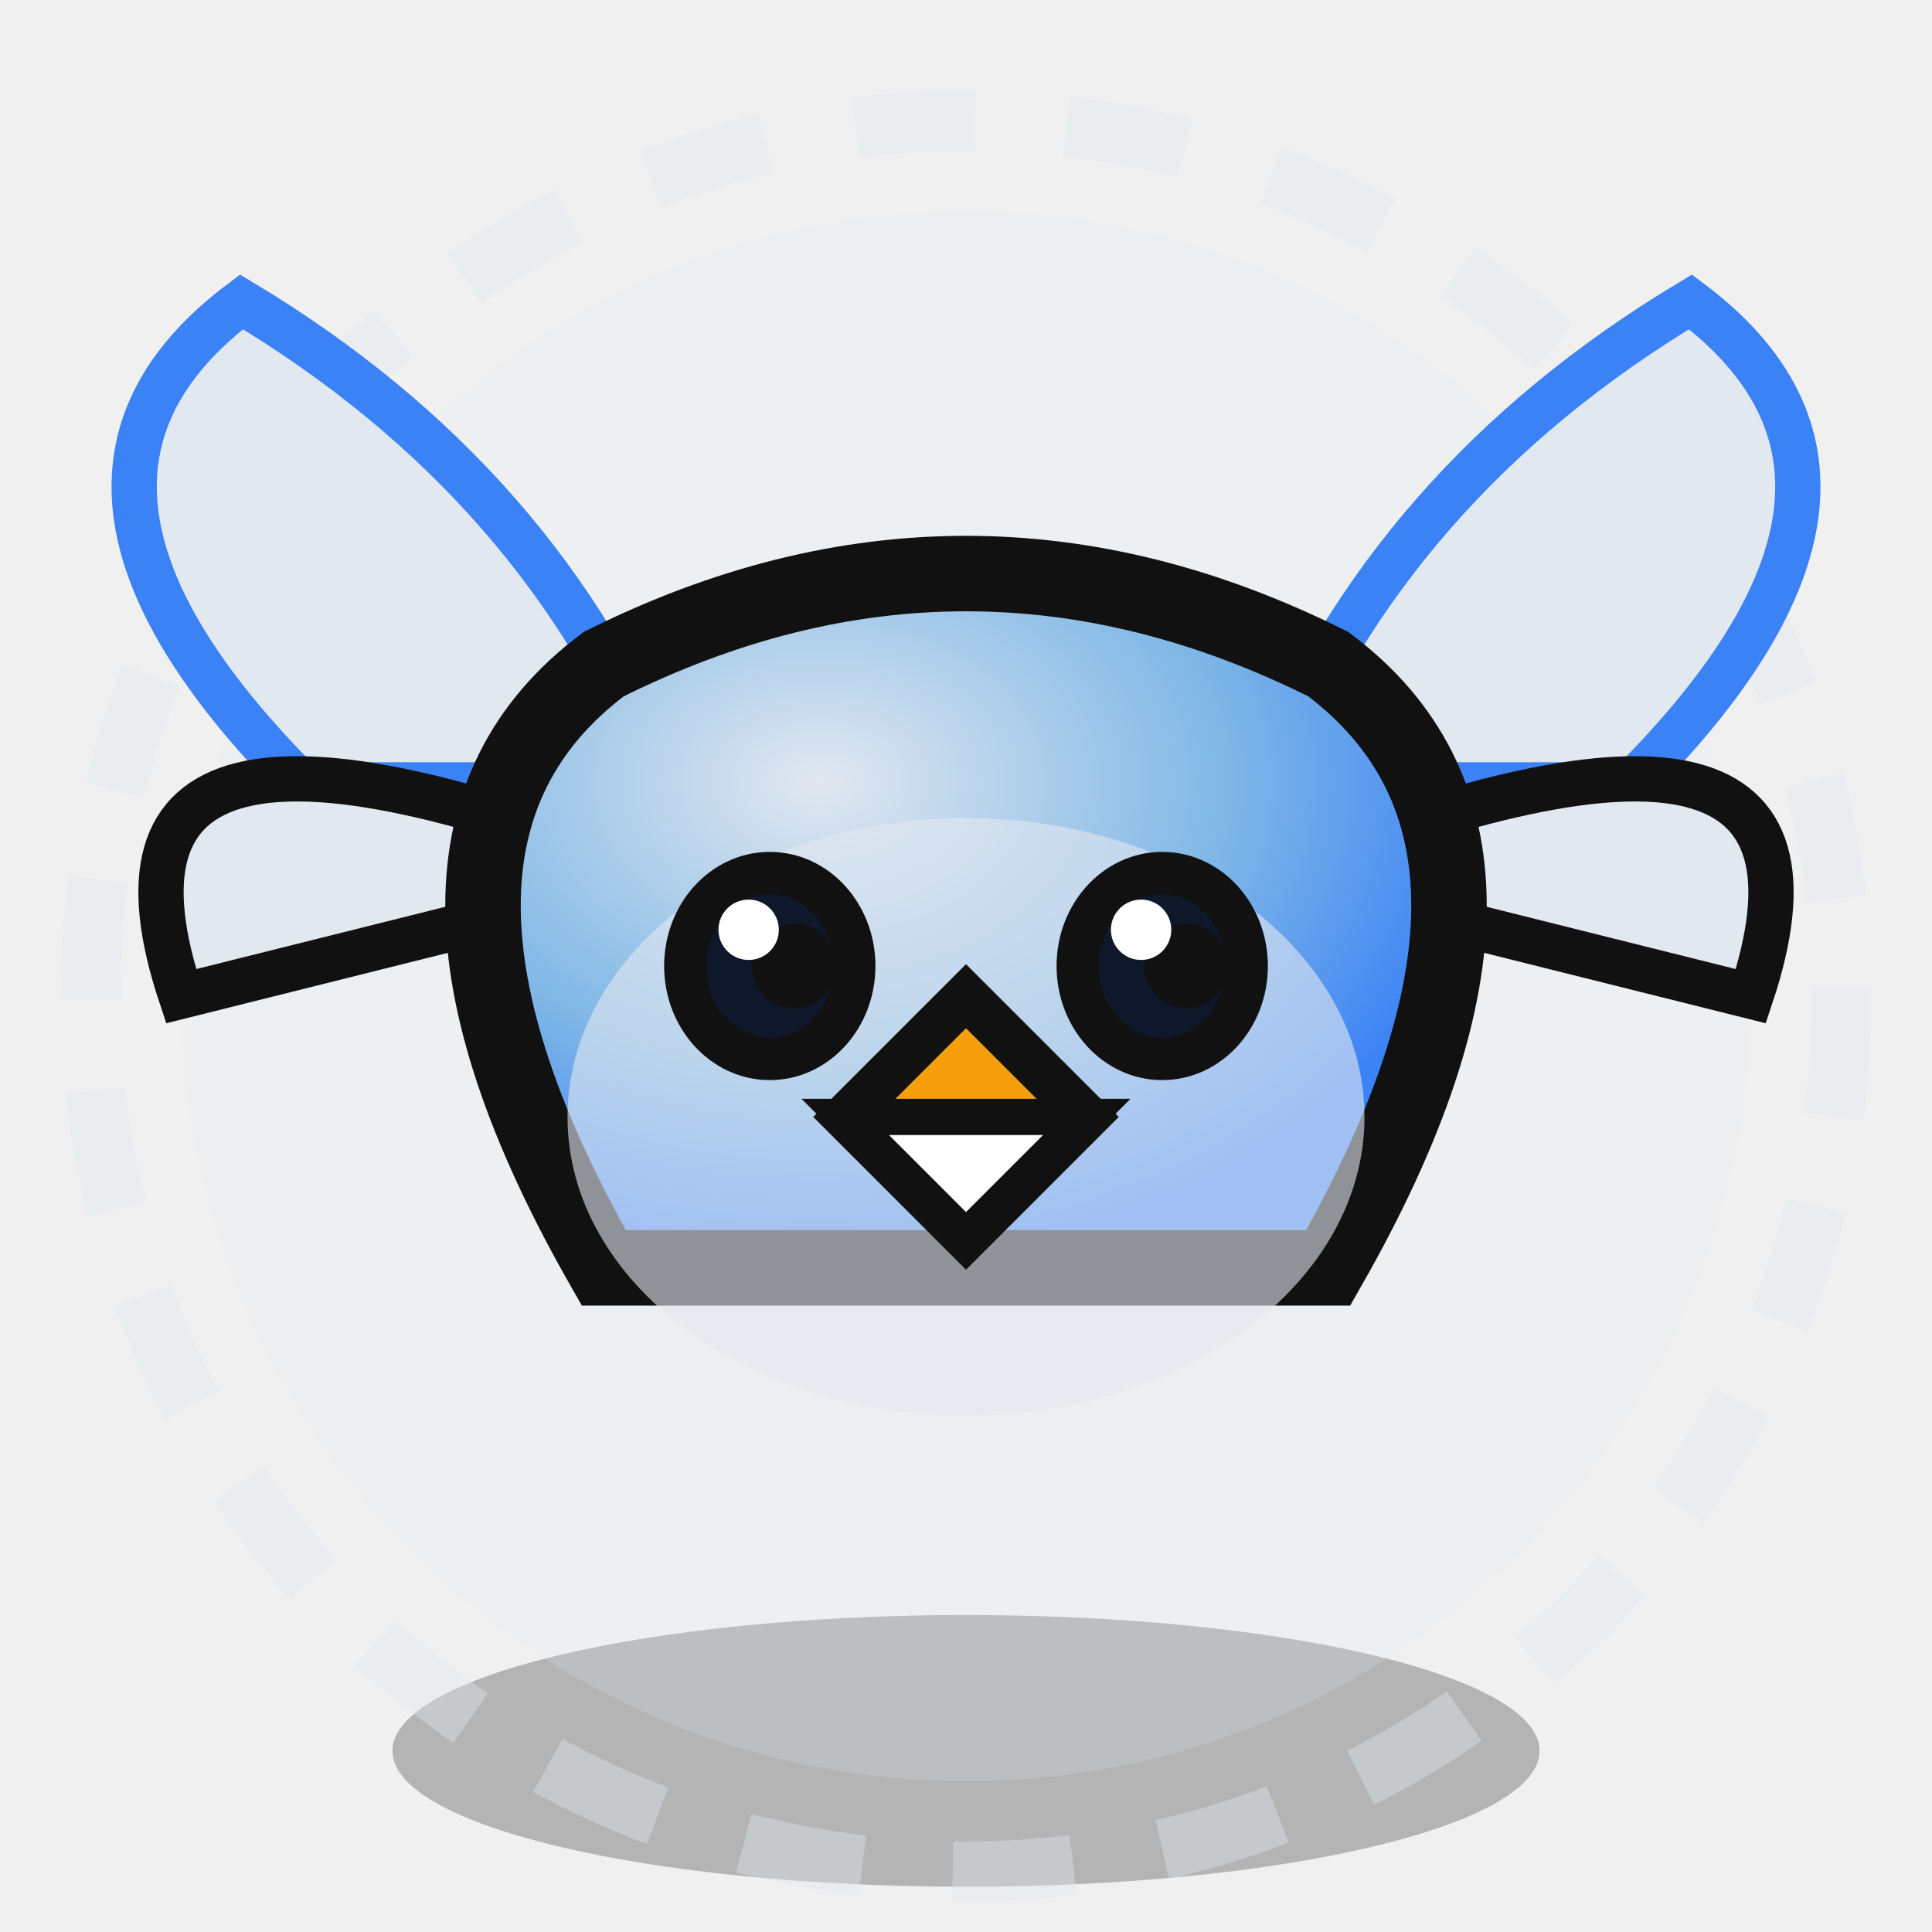
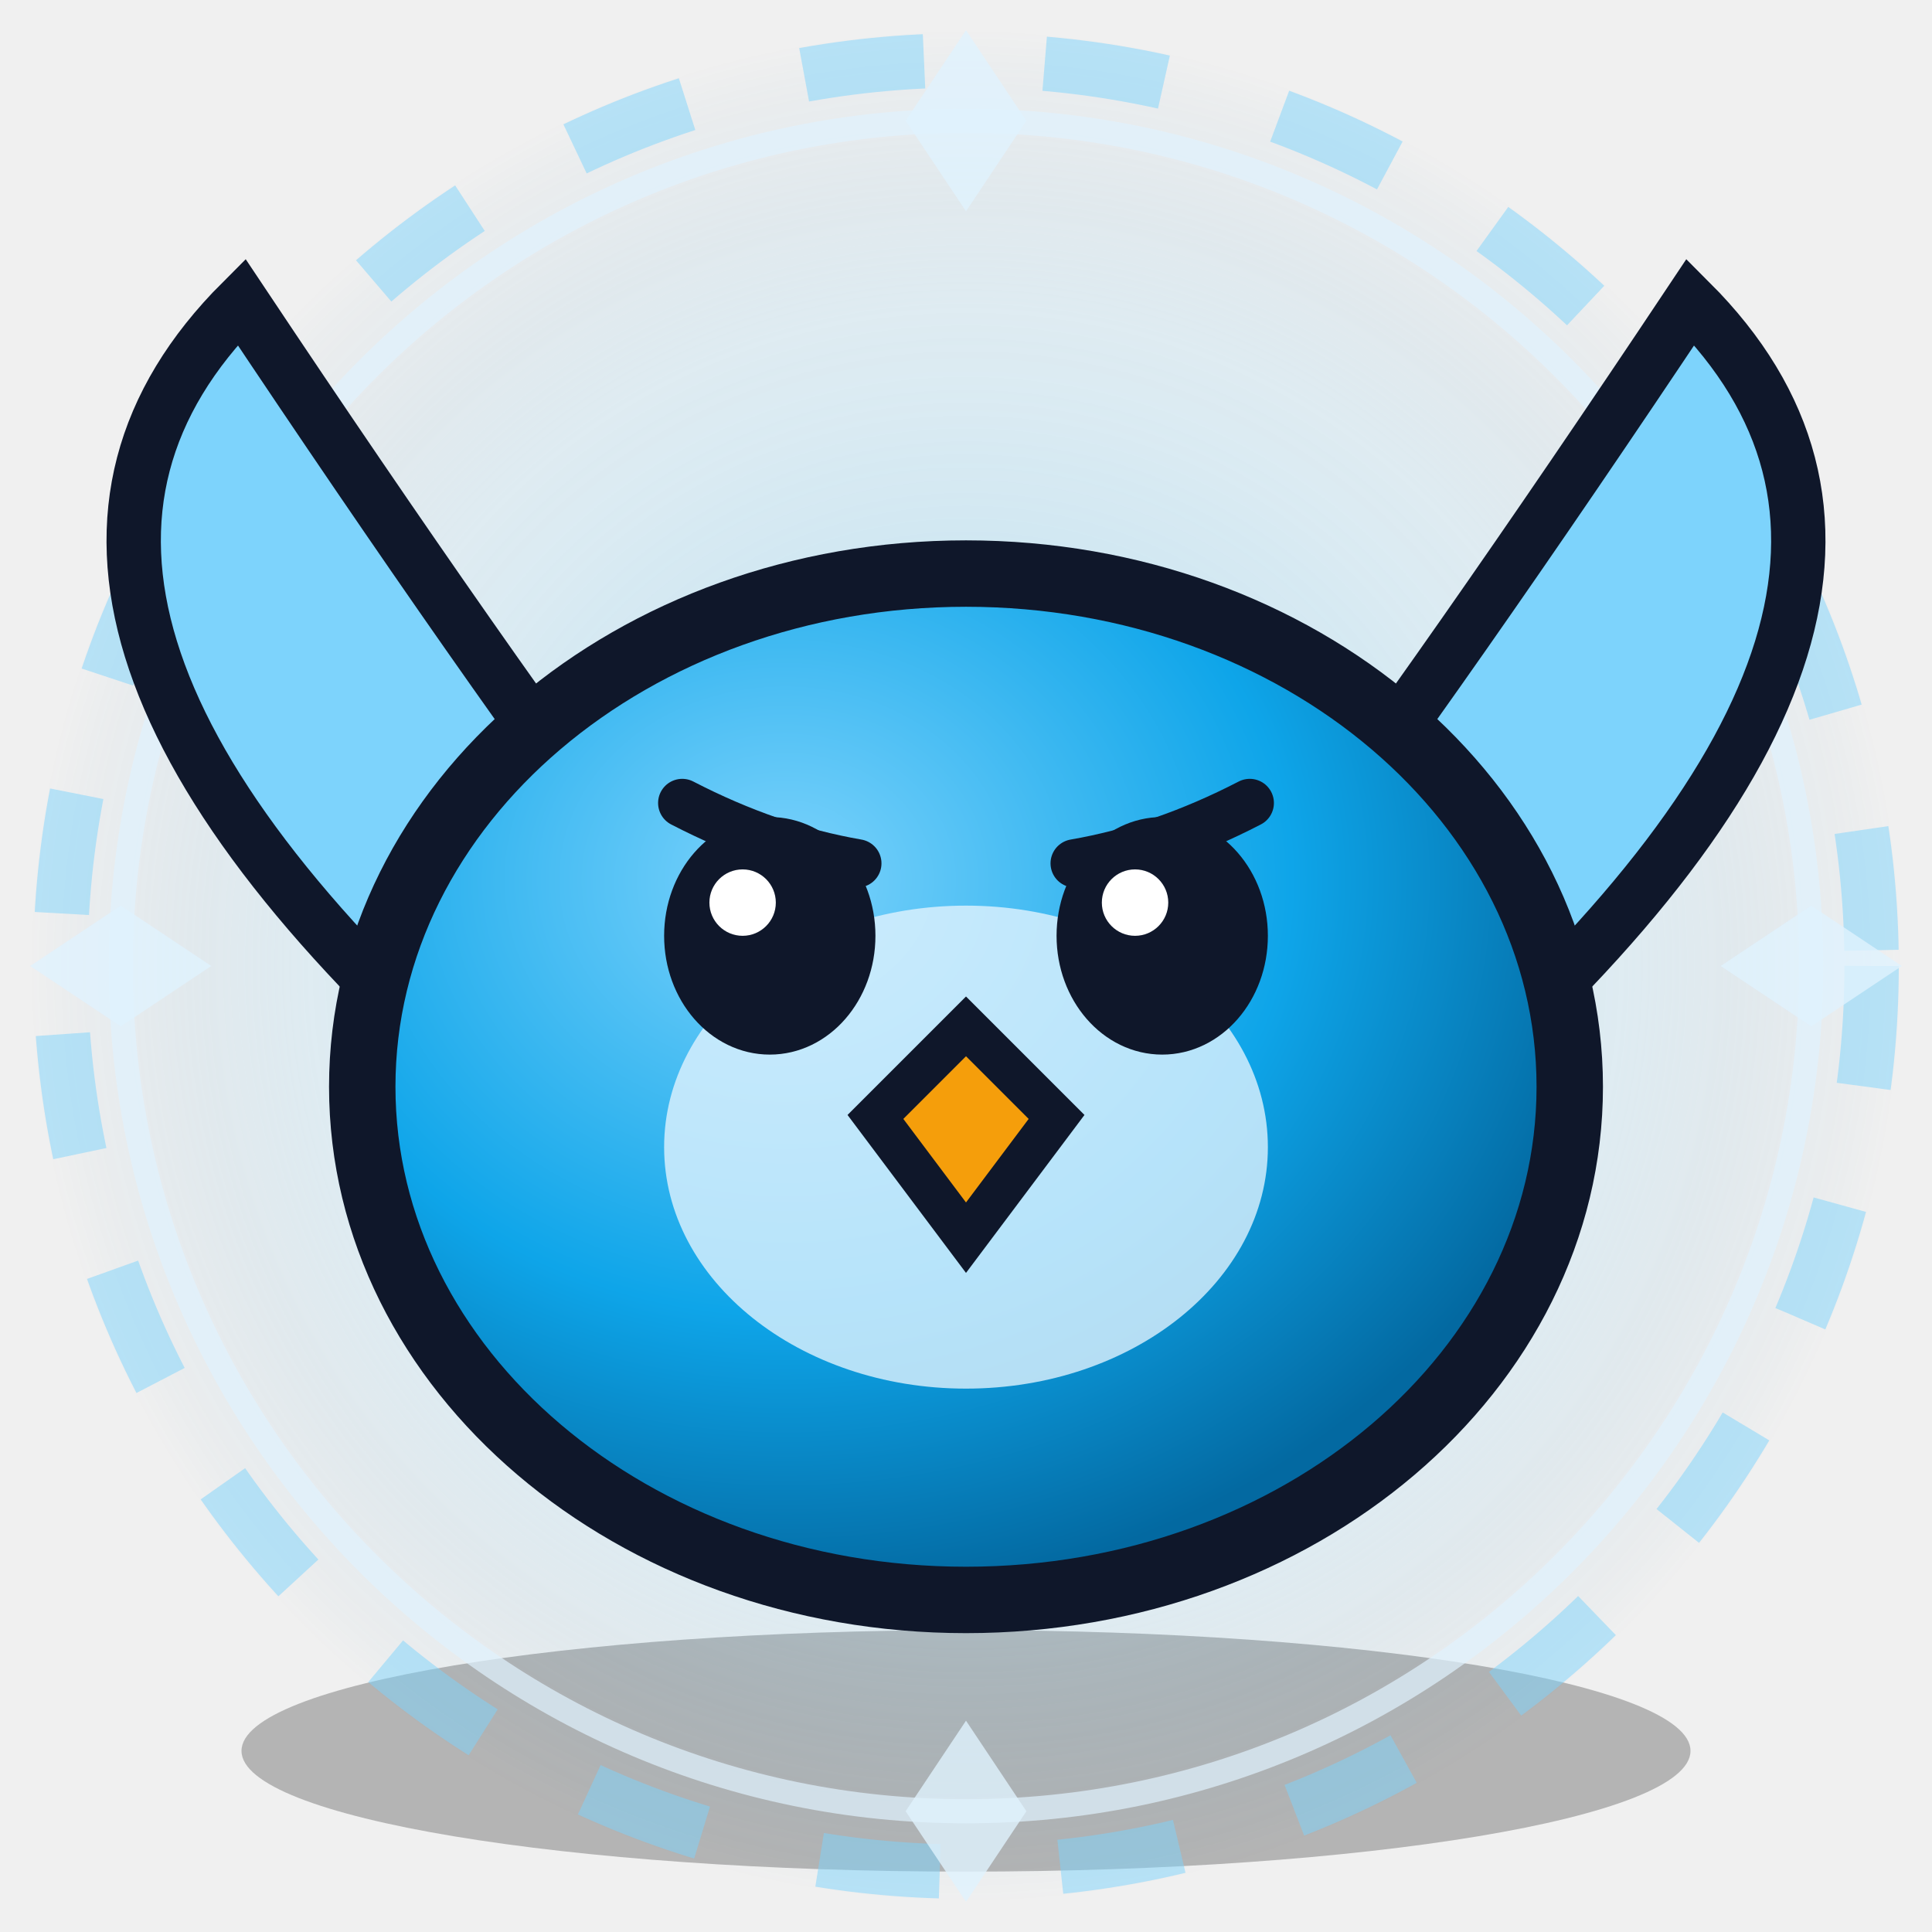
<svg xmlns="http://www.w3.org/2000/svg" viewBox="0 0 64 64" width="64" height="64">
  <defs>
    <radialGradient id="grad" cx="35%" cy="30%" r="70%">
-       <stop offset="0%" stop-color="#E2E8F0" />
-       <stop offset="60%" stop-color="#7FB7E6" />
-       <stop offset="100%" stop-color="#3B82F6" />
+       <stop offset="0%" stop-color="#7DD3FC" />
+       <stop offset="60%" stop-color="#0EA5E9" />
+       <stop offset="100%" stop-color="#0369A1" />
    </radialGradient>
  </defs>
-   <ellipse cx="32" cy="58" rx="19" ry="4.5" fill="#000" opacity="0.25" />
-   <circle cx="32" cy="33" r="29" fill="none" stroke="#E2E8F0" stroke-width="2" opacity="0.4" stroke-dasharray="4,3" />
-   <circle cx="32" cy="33" r="26" fill="#E2E8F0" opacity="0.18" />
-   <path d="M 10 26 Q 0 16 8 10 Q 18 16 22 26 Z M 54 26 Q 64 16 56 10 Q 46 16 42 26 Z" fill="#E2E8F0" stroke="#3B82F6" stroke-width="1.5" />
-   <path d="M 6 33 Q 2 21 22 29 Z" fill="#E2E8F0" stroke="#111" stroke-width="1.5" />
-   <path d="M 58 33 Q 62 21 42 29 Z" fill="#E2E8F0" stroke="#111" stroke-width="1.5" />
-   <path d="M 20 42 Q 12 28 20 22 Q 32 16 44 22 Q 52 28 44 42 Z" fill="url(#grad)" stroke="#111" stroke-width="2.5" />
-   <ellipse cx="32" cy="37" rx="13.2" ry="9.9" fill="#E2E8F0" opacity="0.6" />
-   <polygon points="32,33 36,37 32,41 28,37" fill="#F59E0B" stroke="#111" stroke-width="1.5" />
-   <ellipse cx="25.5" cy="32" rx="2.8" ry="3.08" fill="#0F172A" stroke="#111" stroke-width="1.4" />
-   <circle cx="26.3" cy="32" r="1.4" fill="#111" />
-   <circle cx="24.8" cy="30.8" r="1" fill="#FFF" />
-   <ellipse cx="38.5" cy="32" rx="2.8" ry="3.08" fill="#0F172A" stroke="#111" stroke-width="1.4" />
-   <circle cx="39.3" cy="32" r="1.4" fill="#111" />
-   <circle cx="37.8" cy="30.8" r="1" fill="#FFF" />
-   <polygon points="28,37 32,41 36,37" fill="#FFF" stroke="#111" stroke-width="1.2" />
+   <ellipse cx="32" cy="58" rx="24" ry="4" fill="#000000" opacity="0.25" />
+   <defs>
+     <radialGradient id="auraGrad" cx="50%" cy="50%" r="50%">
+       <stop offset="0%" stop-color="#38BDF8" stop-opacity="0.35" />
+       <stop offset="70%" stop-color="#7DD3FC" stop-opacity="0.15" />
+       <stop offset="100%" stop-color="#0369A1" stop-opacity="0" />
+     </radialGradient>
+   </defs>
+   <circle cx="32" cy="32" r="31" fill="url(#auraGrad)" />
+   <circle cx="32" cy="32" r="30" fill="none" stroke="#7DD3FC" stroke-width="1.8" opacity="0.5" stroke-dasharray="4,4" />
+   <circle cx="32" cy="32" r="28" fill="none" stroke="#E0F2FE" stroke-width="0.8" opacity="0.7" />
+   <polygon points="32,1 34,4 32,7 30,4" fill="#E0F2FE" opacity="0.8" />
+   <polygon points="63,32 60,34 57,32 60,30" fill="#E0F2FE" opacity="0.8" />
+   <polygon points="32,63 34,60 32,57 30,60" fill="#E0F2FE" opacity="0.8" />
+   <polygon points="1,32 4,34 7,32 4,30" fill="#E0F2FE" opacity="0.8" />
+   <path d="M 16 36 Q -2 20 8 10 Q 16 22 22 30 Z" fill="#7DD3FC" stroke="#0F172A" stroke-width="1.8" />
+   <path d="M 48 36 Q 66 20 56 10 Q 48 22 42 30 Z" fill="#7DD3FC" stroke="#0F172A" stroke-width="1.8" />
+   <ellipse cx="32" cy="36" rx="20" ry="17" fill="url(#grad)" stroke="#0F172A" stroke-width="2.2" />
+   <ellipse cx="32" cy="38" rx="10" ry="8" fill="#E0F2FE" opacity="0.8" />
+   <polygon points="32,34 29,37 32,41 35,37" fill="#F59E0B" stroke="#0F172A" stroke-width="1.4" />
+   <path d="M 22.6 26.6 Q 25.5 28.1 28.4 28.6" stroke="#0F172A" stroke-width="1.6" fill="none" stroke-linecap="round" />
+   <path d="M 35.6 28.6 Q 38.5 28.1 41.4 26.6" stroke="#0F172A" stroke-width="1.6" fill="none" stroke-linecap="round" />
+   <ellipse cx="25.5" cy="31" rx="2.9" ry="3.335" fill="#0F172A" stroke="#0F172A" stroke-width="1.2" />
+   <circle cx="26.1" cy="31" r="1.3" fill="#0F172A" />
+   <circle cx="24.6" cy="29.9" r="1.1" fill="#FFFFFF" />
+   <ellipse cx="38.5" cy="31" rx="2.9" ry="3.335" fill="#0F172A" stroke="#0F172A" stroke-width="1.2" />
+   <circle cx="39.1" cy="31" r="1.3" fill="#0F172A" />
+   <circle cx="37.6" cy="29.9" r="1.1" fill="#FFFFFF" />
</svg>
